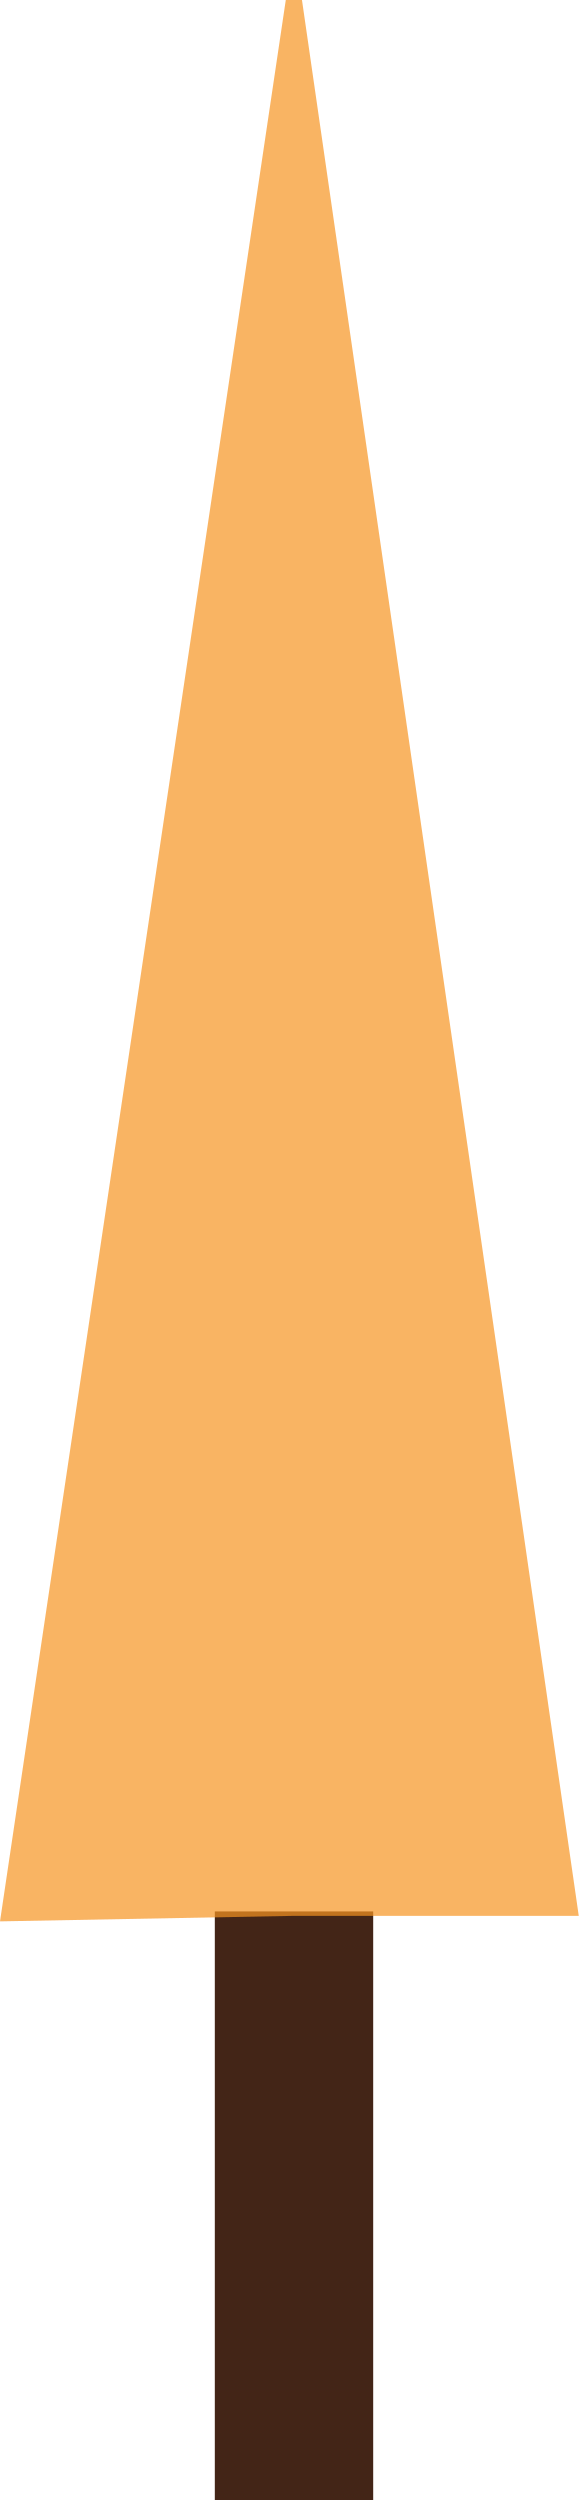
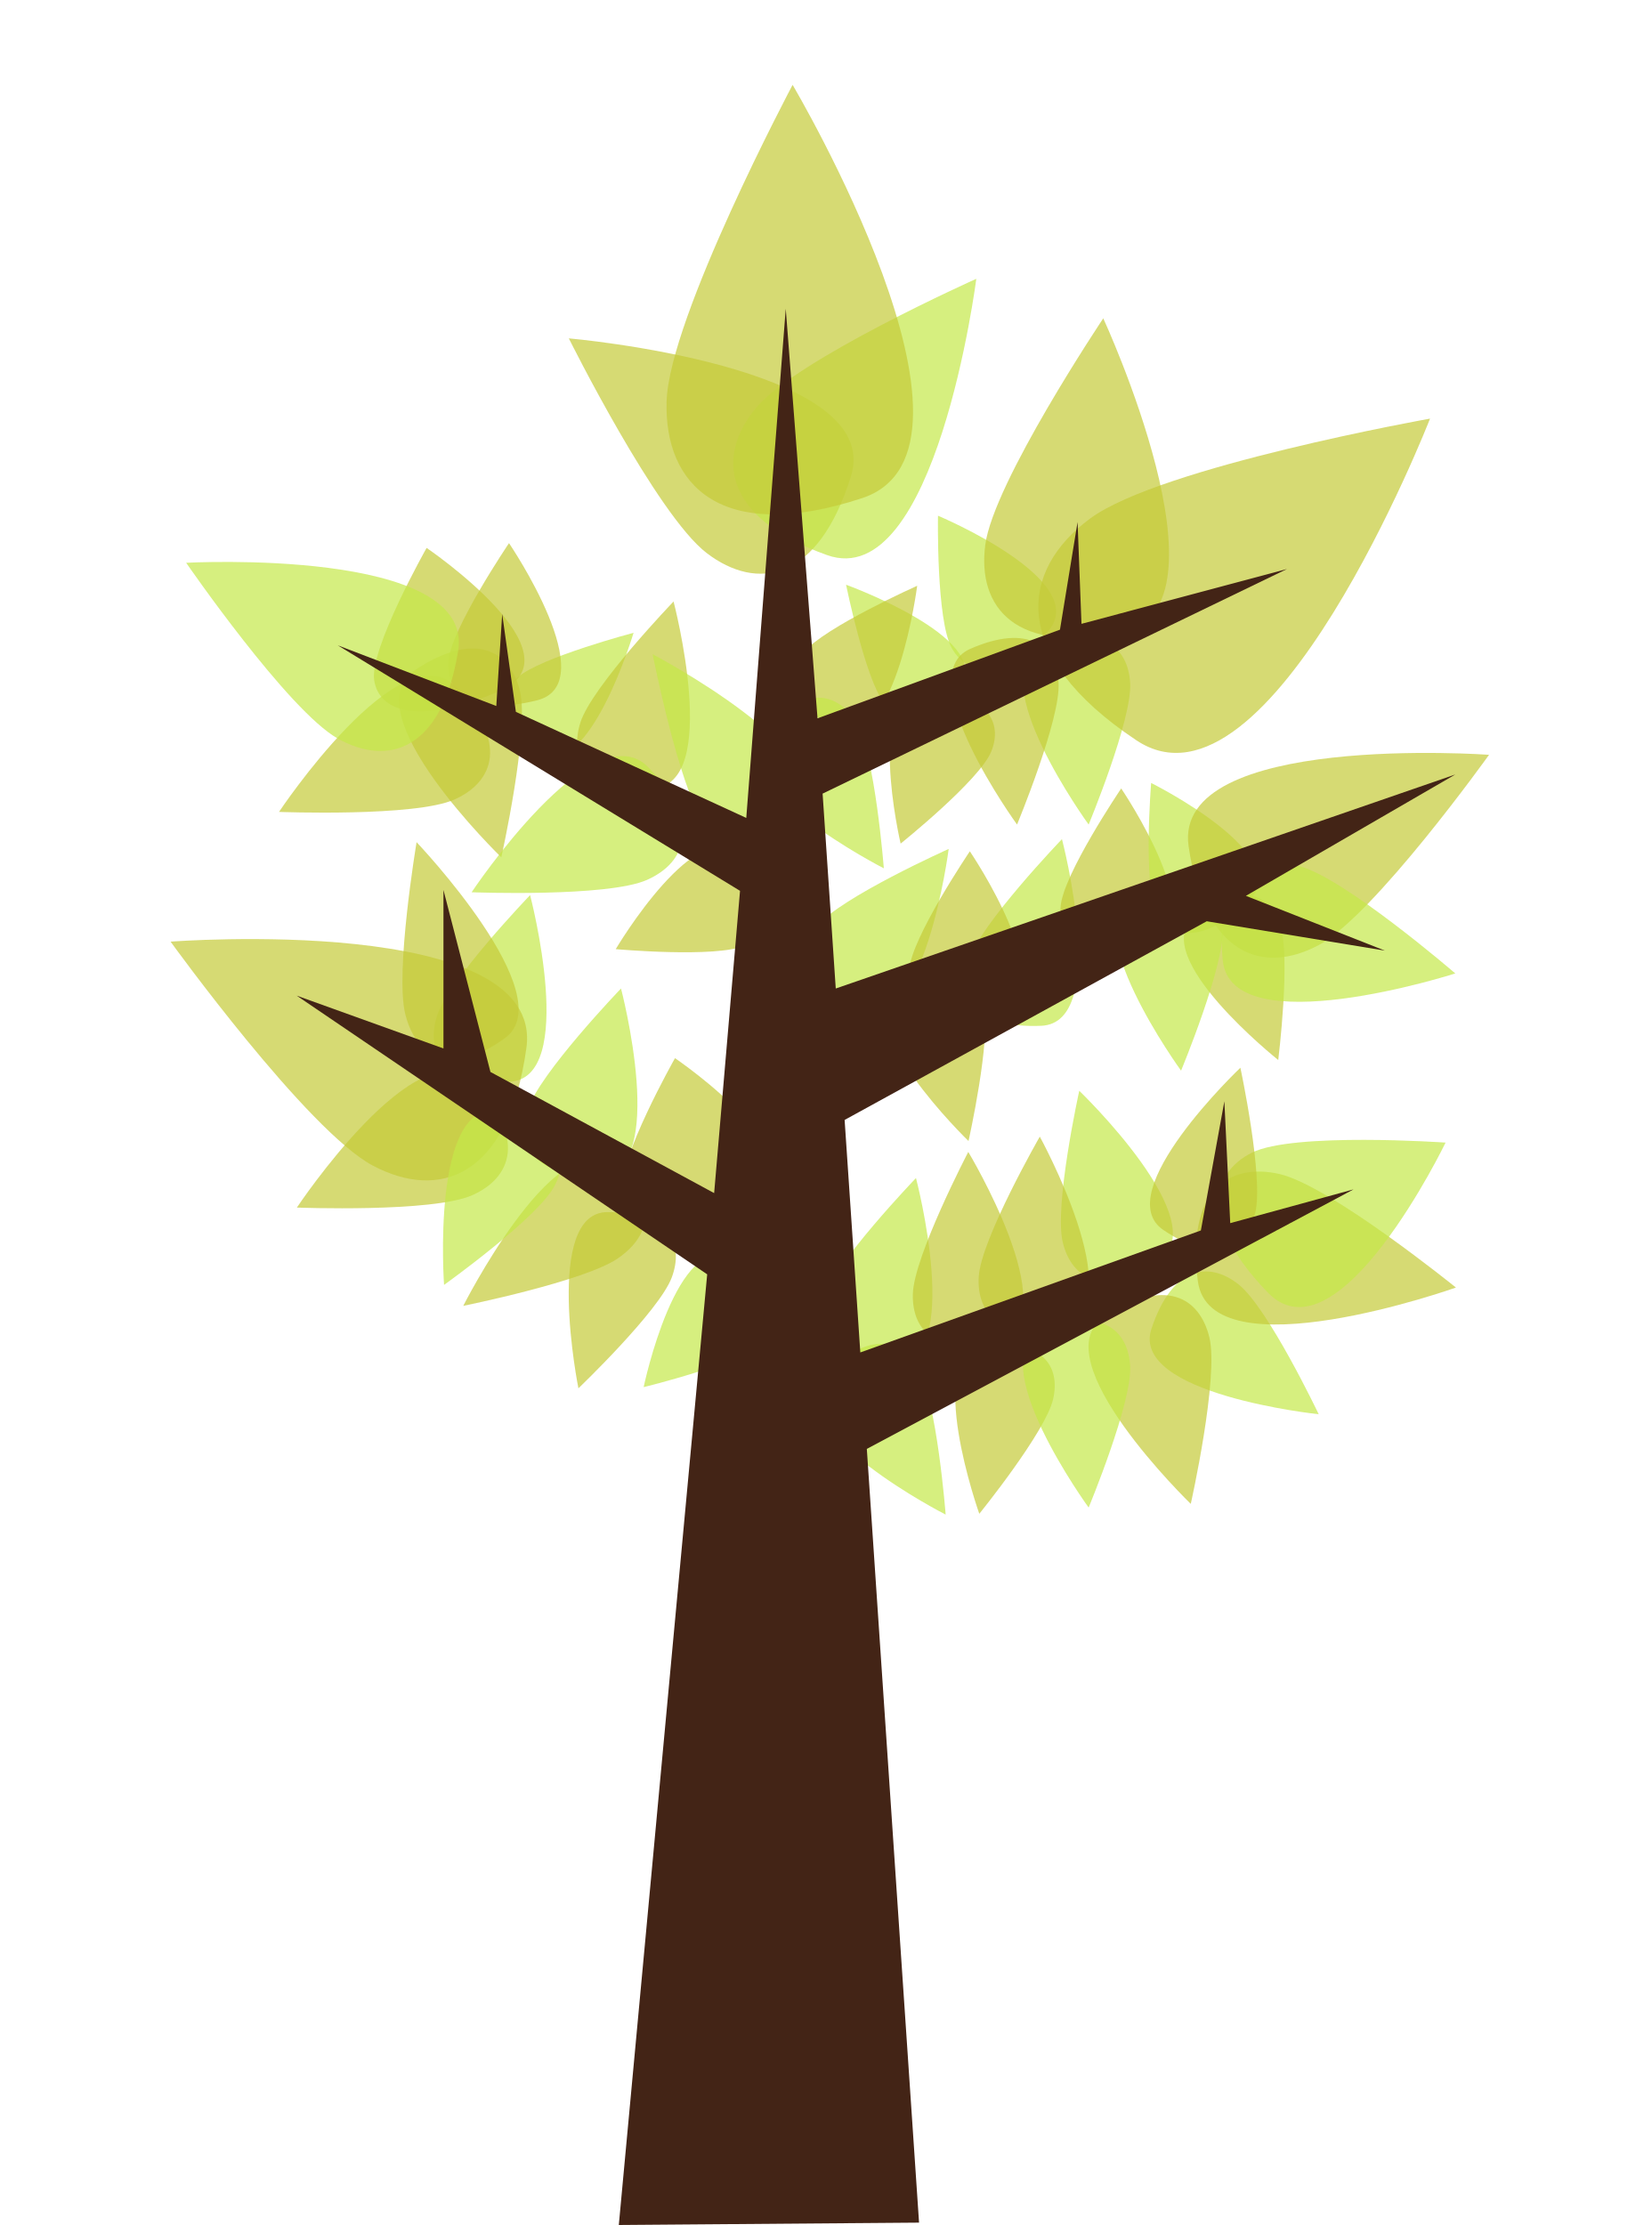
- <svg xmlns="http://www.w3.org/2000/svg" version="1.1" id="Layer_1" x="0px" y="0px" width="42.292px" height="182.682px" viewBox="0 0 42.292 182.682" enable-background="new 0 0 42.292 182.682" xml:space="preserve">
-   <g>
-     <rect x="15.697" y="139.674" fill="#432517" width="11.573" height="43.008" />
-     <polygon opacity="0.7" fill="#F79421" points="21.292,140 42.292,140 21.483,-4.034 0,140.4  " />
-   </g>
+ <svg xmlns="http://www.w3.org/2000/svg" version="1.1" id="Layer_1" x="0px" y="0px" width="400px" height="538.878px" viewBox="0 0 400 538.878" enable-background="new 0 0 400 538.878" xml:space="preserve">
+   <path opacity="0.7" fill="#C5E848" d="M204.891,141.619c0,0,4.649,22.793,9.188,28.65c4.538,5.857,11.768,6.691,18.756-4.383  C240.102,154.369,204.891,141.619,204.891,141.619" />
+   <path opacity="0.7" fill="#C5E848" d="M153.432,153.257c0,0-22.493,5.933-28.083,10.796c-5.59,4.863-6.014,12.128,5.439,18.477  C142.698,189.133,153.432,153.257,153.432,153.257" />
+   <path opacity="0.7" fill="#C5CB38" d="M103.311,132.699c0,0-13.846,24.497-12.697,32.045c1.149,7.548,10.579,11.09,30.322,2.652  C141.468,158.621,103.311,132.699,103.311,132.699" />
+   <path opacity="0.7" fill="#C5CB38" d="M163.464,256.274c0,0-13.846,24.497-12.697,32.045c1.149,7.548,10.579,11.09,30.322,2.652  C201.621,282.197,163.464,256.274,163.464,256.274" />
+   <path opacity="0.7" fill="#C5CB38" d="M222.115,141.866c0,0-22.41,10.029-27.4,16.051c-4.99,6.021-4.187,13.661,8.827,18.313  C217.076,181.068,222.115,141.866,222.115,141.866" />
+   <path opacity="0.7" fill="#C5E848" d="M229.742,205.609c0,0-26.095,11.678-31.906,18.69c-5.81,7.012-4.876,15.907,10.279,21.324  C223.875,251.258,229.742,205.609,229.742,205.609" />
+   <path opacity="0.7" fill="#C5E848" d="M261.363,264.181c0,0-6.156,27.919-3.983,36.762c2.173,8.843,9.876,13.389,23.252,4.44  C294.543,296.076,261.363,264.181,261.363,264.181" />
+   <path opacity="0.7" fill="#C5E848" d="M221.822,285.314c0,0-19.806,20.617-22.56,29.298c-2.754,8.68,1.45,16.574,17.53,15.909  C233.514,329.828,221.822,285.314,221.822,285.314" />
+   <path opacity="0.7" fill="#C5E848" d="M150.391,239.41c0,0-19.806,20.617-22.56,29.298c-2.754,8.68,1.45,16.574,17.53,15.909  C162.083,283.924,150.391,239.41,150.391,239.41" />
+   <path opacity="0.7" fill="#C5E848" d="M257.174,203.235c0,0-19.806,20.617-22.56,29.298c-2.754,8.68,1.45,16.574,17.53,15.909  C268.866,247.749,257.174,203.235,257.174,203.235" />
+   <path opacity="0.7" fill="#C5CB38" d="M163.116,145.677c0,0-19.806,20.617-22.56,29.298c-2.754,8.68,1.45,16.574,17.53,15.909  C174.808,190.191,163.116,145.677,163.116,145.677" />
+   <path opacity="0.7" fill="#C5CB38" d="M251.808,275.278c0,0-14.218,24.803-14.787,33.892c-0.569,9.088,5.424,15.729,20.863,11.186  C273.94,315.631,251.808,275.278,251.808,275.278" />
+   <path opacity="0.7" fill="#C5E848" d="M128.373,216.788c0,0-19.806,20.617-22.56,29.298c-2.754,8.68,1.45,16.574,17.53,15.909  C140.066,261.302,128.373,216.788,128.373,216.788" />
+   <path opacity="0.7" fill="#C5CB38" d="M234.487,278.987c0,0-13.221,25.348-13.428,34.453c-0.207,9.104,6.045,15.501,21.291,10.348  C258.206,318.429,234.487,278.987,234.487,278.987" />
+   <path opacity="0.7" fill="#C5E848" d="M319.349,342.52c0,0-12.28-25.818-19.425-31.464c-7.145-5.646-16.016-4.506-21.08,10.771  C273.576,337.713,319.349,342.52,319.349,342.52" />
+   <path opacity="0.7" fill="#C5CB38" d="M288.369,364.23c0,0,6.858-30.615,4.505-40.328c-2.353-9.712-10.789-14.729-25.501-4.957  C252.074,329.107,288.369,364.23,288.369,364.23" />
+   <path opacity="0.7" fill="#C5CB38" d="M121.401,207.638c0,0,6.858-30.615,4.505-40.328c-2.353-9.712-10.789-14.729-25.501-4.957  C85.106,172.515,121.401,207.638,121.401,207.638" />
+   <path opacity="0.7" fill="#C5CB38" d="M234.544,276.354c0,0,5.587-24.941,3.67-32.853c-1.917-7.912-8.789-11.999-20.774-4.038  C204.977,247.741,234.544,276.354,234.544,276.354" />
+   <path opacity="0.7" fill="#C5CB38" d="M237.154,366.63c0,0,16.089-19.86,17.888-27.8c1.799-7.94-2.541-14.655-16.815-12.85  C223.382,327.858,237.154,366.63,237.154,366.63" />
+   <path opacity="0.7" fill="#C5CB38" d="M352.584,311.836c0,0-30.546-24.738-42.758-27.503c-12.211-2.765-22.538,3.912-19.758,25.864  C292.959,333.025,352.584,311.836,352.584,311.836" />
+   <path opacity="0.7" fill="#C5CB38" d="M137.748,81.948c0,0,21.303,42.796,33.417,52.022c12.114,9.226,26.911,7.054,34.921-18.638  C214.416,88.614,137.748,81.948,137.748,81.948" />
+   <path opacity="0.7" fill="#C5E848" d="M236.433,67.524c0,0-43.634,19.527-53.35,31.253c-9.715,11.724-8.153,26.599,17.188,35.657  C226.623,143.854,236.433,67.524,236.433,67.524" />
+   <path opacity="0.7" fill="#C5E848" d="M158.047,158.453c0,0,6.279,31.733,12.242,40.535c5.962,8.801,15.374,11.33,24.35-2.298  C203.972,182.517,158.047,158.453,158.047,158.453" />
+   <path opacity="0.7" fill="#C5CB38" d="M41.307,228.058c0,0,33.099,45.831,49.011,54.262c15.911,8.431,32.758,3.047,37.156-28.472  C132.047,221.071,41.307,228.058,41.307,228.058" />
+   <path opacity="0.7" fill="#C5CB38" d="M67.566,196.64c0,0,32.915,1.269,42.498-3.005c9.582-4.273,13.161-13.937,0.277-27.273  C96.943,152.494,67.566,196.64,67.566,196.64" />
+   <path opacity="0.7" fill="#C5CB38" d="M71.891,292.465c0,0,32.915,1.269,42.498-3.005c9.582-4.273,13.161-13.937,0.277-27.273  C101.268,248.319,71.891,292.465,71.891,292.465" />
+   <path opacity="0.7" fill="#C5E848" d="M114.211,216.098c0,0,32.915,1.269,42.498-3.005c9.582-4.273,13.161-13.937,0.277-27.273  C143.588,171.951,114.211,216.098,114.211,216.098" />
+   <path opacity="0.7" fill="#C5CB38" d="M149.11,229.876c0,0,24.313,2.183,31.225-0.863c6.912-3.046,9.205-10.58-0.77-21.613  C169.191,195.925,149.11,229.876,149.11,229.876" />
+   <path opacity="0.7" fill="#C5CB38" d="M218.102,204.313c0,0,19.051-15.262,21.928-22.246c2.877-6.984-0.686-14.007-15.523-15.059  C209.077,165.914,218.102,204.313,218.102,204.313" />
+   <path opacity="0.7" fill="#C5CB38" d="M140.075,336.238c0,0,19.577-18.722,22.604-26.841c3.027-8.118-0.487-15.786-15.54-15.836  C131.485,293.51,140.075,336.238,140.075,336.238" />
+   <path opacity="0.7" fill="#C5CB38" d="M112.184,316.269c0,0,29.382-5.933,37.471-11.515c8.089-5.582,10.302-14.365-2.484-22.702  C133.875,273.382,112.184,316.269,112.184,316.269" />
+   <path opacity="0.7" fill="#C5E848" d="M155.871,335.951c0,0,23.72-5.765,29.283-10.875c5.562-5.11,5.307-12.981-7.691-20.214  C163.946,297.341,155.871,335.951,155.871,335.951" />
+   <path opacity="0.7" fill="#C5CB38" d="M123.266,131.542c0,0-14.219,21.03-14.685,28.715c-0.466,7.684,5.741,13.269,21.463,9.357  C146.395,165.545,123.266,131.542,123.266,131.542" />
+   <path opacity="0.7" fill="#C5CB38" d="M271.519,190.956c0,0-14.219,21.03-14.685,28.715c-0.466,7.684,5.741,13.269,21.463,9.357  C294.647,224.958,271.519,190.956,271.519,190.956" />
+   <path opacity="0.7" fill="#C5E848" d="M227.152,124.903c0,0-0.452,25.382,3.348,32.078c3.799,6.696,12.048,7.992,23.094-3.86  C265.081,140.794,227.152,124.903,227.152,124.903" />
+   <path opacity="0.7" fill="#C5CB38" d="M234.865,206.18c0,0-14.219,21.03-14.685,28.715c-0.466,7.684,5.741,13.269,21.463,9.357  C257.993,240.183,234.865,206.18,234.865,206.18" />
+   <path opacity="0.7" fill="#C5CB38" d="M100.884,203.969c0,0-5.3,31.595-2.725,41.721c2.575,10.126,10.692,15.52,24.154,5.718  C136.312,241.216,100.884,203.969,100.884,203.969" />
+   <path opacity="0.7" fill="#C5E848" d="M45.083,136.302c0,0,24.682,35.844,36.783,42.608c12.1,6.764,25.159,2.911,29.087-21.271  C115.039,132.49,45.083,136.302,45.083,136.302" />
+   <path opacity="0.7" fill="#C5CB38" d="M191.943,20.549c0,0-29.908,56.354-30.515,76.667c-0.607,20.312,13.241,34.687,47.346,23.431  C244.242,108.942,191.943,20.549,191.943,20.549" />
+   <path opacity="0.7" fill="#C5E848" d="M278.774,189.63c0,0-1.986,24.295,1.243,30.949c3.228,6.653,11.049,8.409,22.352-2.26  C314.124,207.223,278.774,189.63,278.774,189.63" />
+   <path opacity="0.7" fill="#C5E848" d="M350.074,276.727c0,0-36.876-2.574-46.907,2.442c-10.031,5.015-12.553,16.906,3.83,33.854  C324.034,330.648,350.074,276.727,350.074,276.727" />
+   <path opacity="0.7" fill="#C5CB38" d="M360.602,182.807c0,0-27.81,38.883-41.232,46.075c-13.421,7.191-27.689,2.704-31.53-23.931  C283.846,177.251,360.602,182.807,360.602,182.807" />
+   <path opacity="0.7" fill="#C5CB38" d="M300.384,258.596c0,0,5.717,26.735,3.585,35.178c-2.132,8.443-9.526,12.744-22.262,4.104  C268.461,288.894,300.384,258.596,300.384,258.596" />
+   <path opacity="0.7" fill="#C5CB38" d="M309.551,256.724c0,0,3.103-25.073,0.458-32.673c-2.645-7.6-9.798-10.962-20.825-1.98  C277.717,231.411,309.551,256.724,309.551,256.724" />
+   <path opacity="0.7" fill="#C5E848" d="M352.428,235.759c0,0-26.849-23.161-37.782-25.996c-10.933-2.835-20.431,2.896-18.539,22.767  C298.074,253.194,352.428,235.759,352.428,235.759" />
+   <path opacity="0.7" fill="#C5E848" d="M263.636,199.699c0,0,10.62-25.558,10.053-34.356c-0.566-8.797-7.133-14.441-21.404-8.189  C237.445,163.655,263.636,199.699,263.636,199.699" />
+   <path opacity="0.7" fill="#C5E848" d="M107.537,311.192c0,0,22.519-16.09,26.686-23.86c4.167-7.768,1.573-16.03-13.847-18.261  C104.341,266.752,107.537,311.192,107.537,311.192" />
+   <path opacity="0.7" fill="#C5E848" d="M229.009,366.825c0,0-2.126-27.595-6.62-35.179c-4.494-7.584-12.906-9.636-22.79,2.408  C189.32,346.579,229.009,366.825,229.009,366.825" />
+   <path opacity="0.7" fill="#C5E848" d="M214.033,210.299c0,0-2.126-27.595-6.62-35.179c-4.494-7.584-12.906-9.636-22.79,2.408  C174.344,190.052,214.033,210.299,214.033,210.299" />
+   <path opacity="0.7" fill="#C5E848" d="M263.636,365.118c0,0,10.62-25.558,10.053-34.356c-0.566-8.797-7.133-14.441-21.404-8.189  C237.445,329.074,263.636,365.118,263.636,365.118" />
+   <path opacity="0.7" fill="#C5CB38" d="M246.296,199.699c0,0,10.62-25.558,10.053-34.356c-0.566-8.797-7.133-14.441-21.404-8.189  C220.105,163.655,246.296,199.699,246.296,199.699" />
+   <path opacity="0.7" fill="#C5E848" d="M286.017,259.303c0,0,10.62-25.558,10.053-34.356c-0.566-8.797-7.133-14.441-21.404-8.189  C259.825,223.259,286.017,259.303,286.017,259.303" />
+   <path opacity="0.7" fill="#C5CB38" d="M346.312,101.382c0,0-65.271,11.649-82.279,24.171c-17.006,12.521-19.891,33.063,11.175,53.75  C307.516,200.817,346.312,101.382,346.312,101.382" />
+   <path opacity="0.7" fill="#C5CB38" d="M267.177,77.098c0,0-26.577,39.736-28.573,54.832c-1.996,15.095,7.234,26.863,33.513,21.064  C299.446,146.964,267.177,77.098,267.177,77.098" />
+   <polygon fill="#432416" points="292.236,223.122 335.367,230.232 301.717,216.965 352.428,187.576 202.393,239.41 199.209,192.21   311.67,137.81 261.902,151.086 260.954,126.437 256.692,152.504 197.978,173.972 190.284,74.775 180.723,198.094 124.931,172.411   121.615,148.712 120.188,170.986 81.8,156.296 179.212,215.752 172.944,288.959 118.77,259.618 107.391,215.541 107.391,253.929   71.847,241.136 171.26,308.635 149.855,538.878 222.566,538.304 209.917,350.915 327.784,288.057 297.925,296.235 296.503,266.725   290.814,298.01 208.342,327.552 204.54,271.24 " />
</svg>
